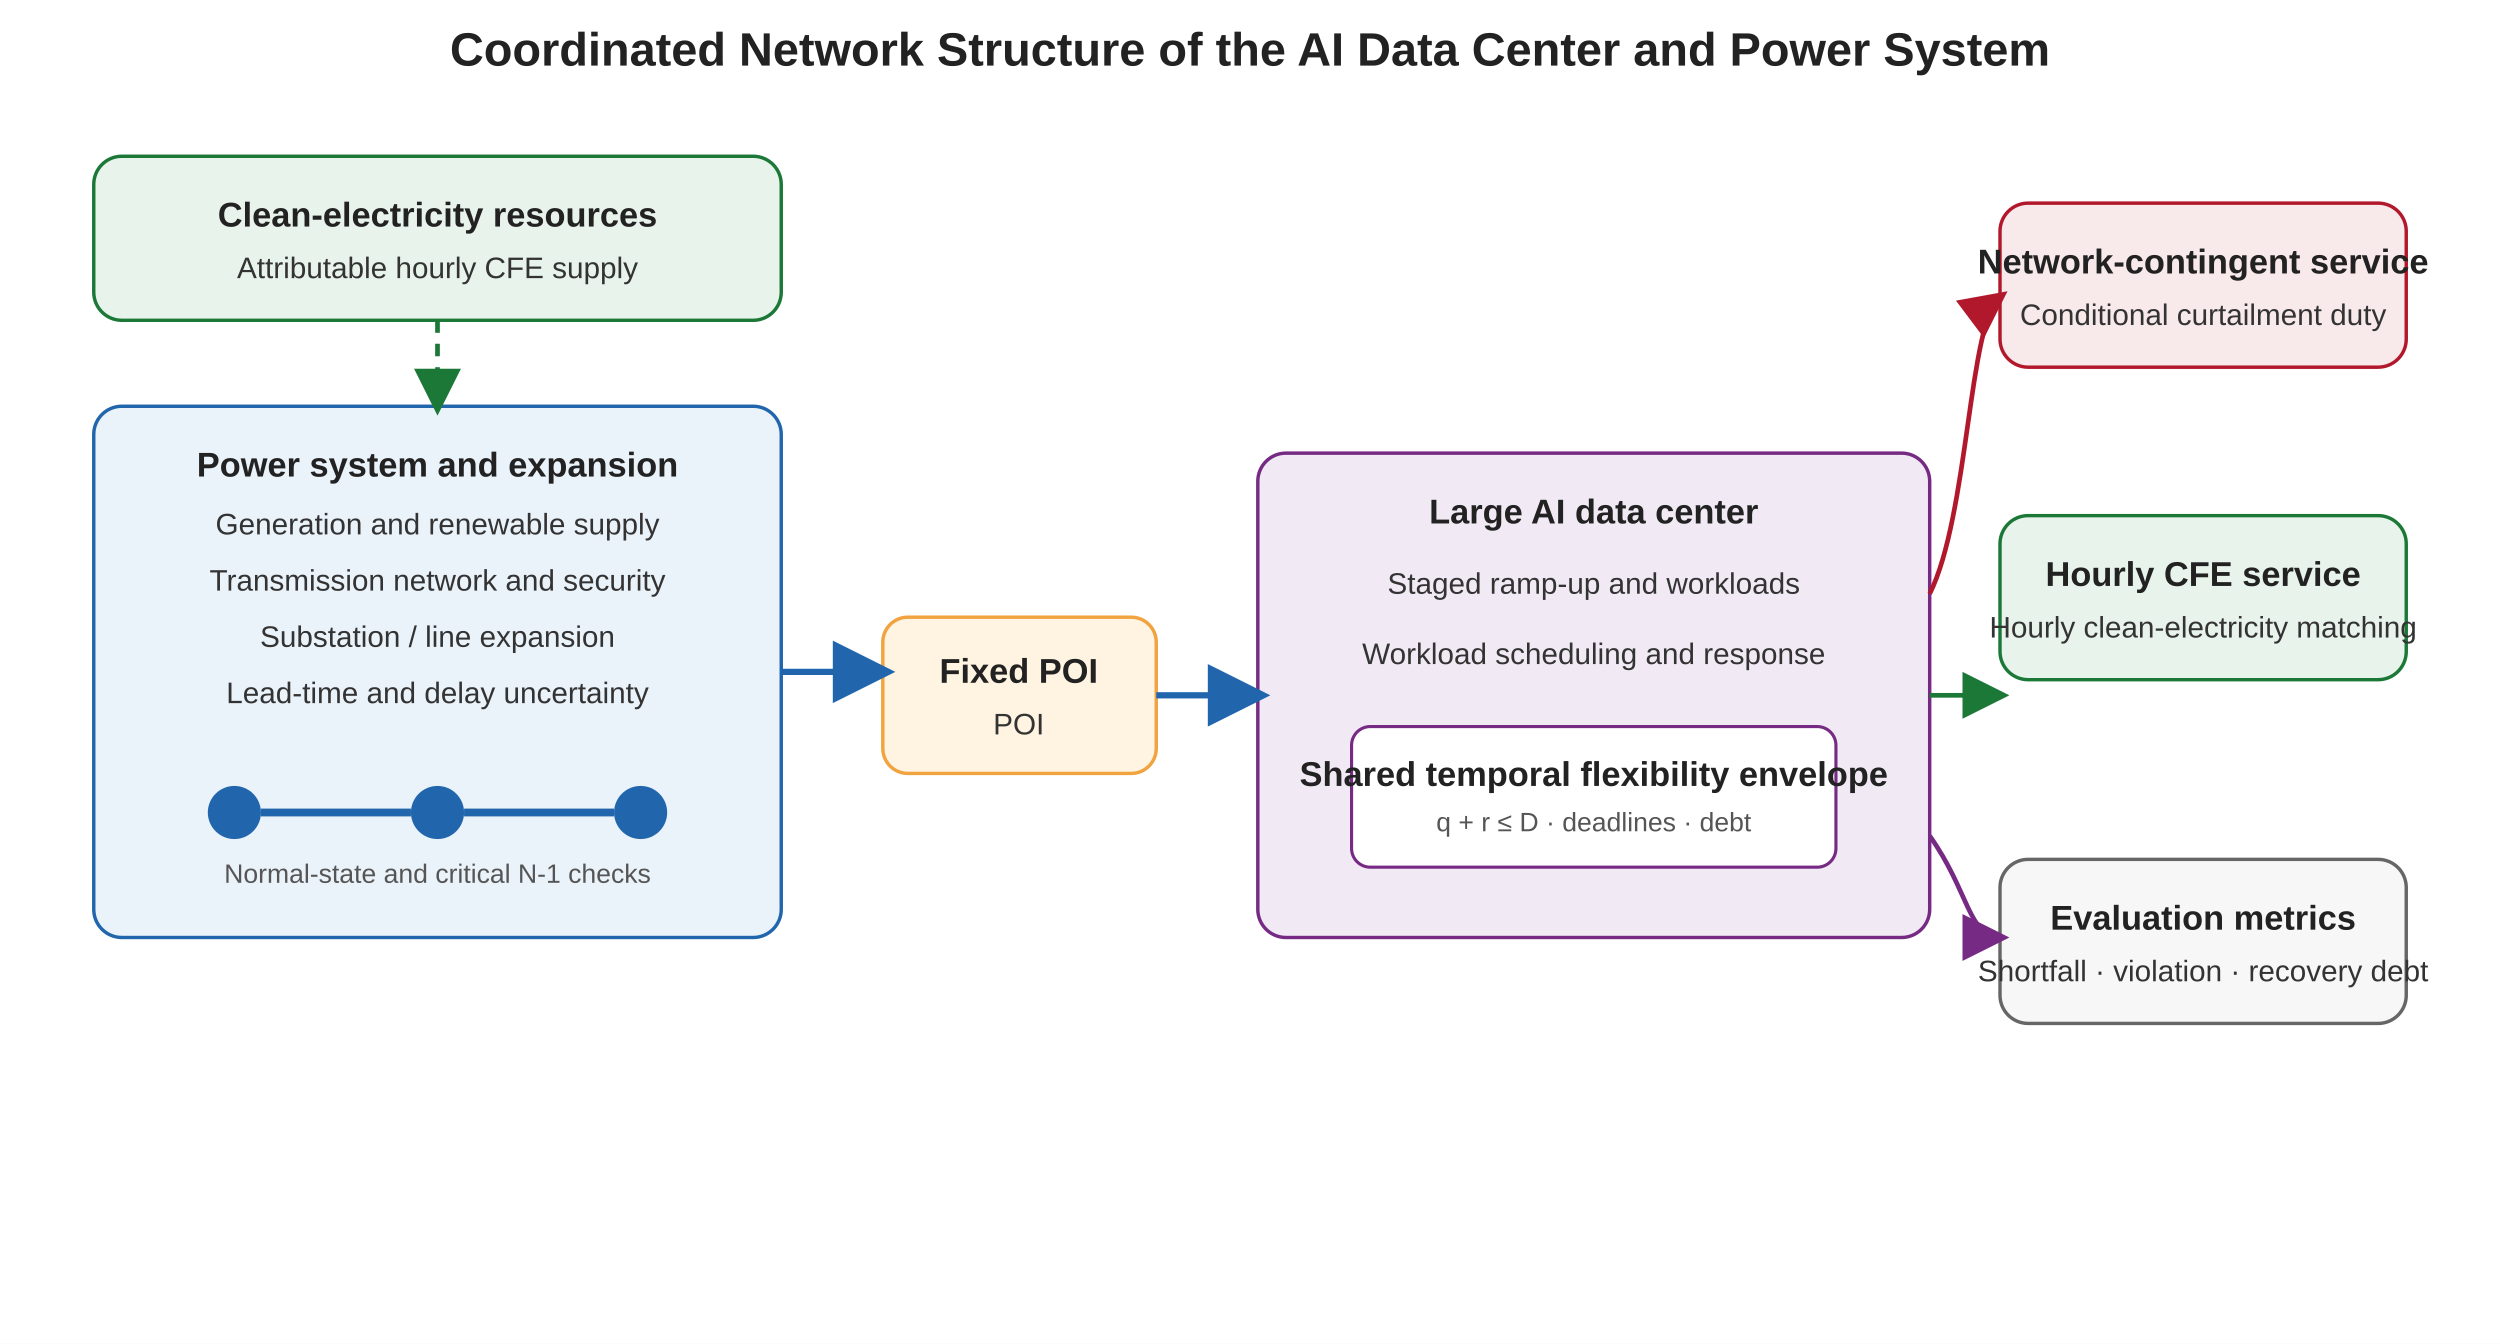
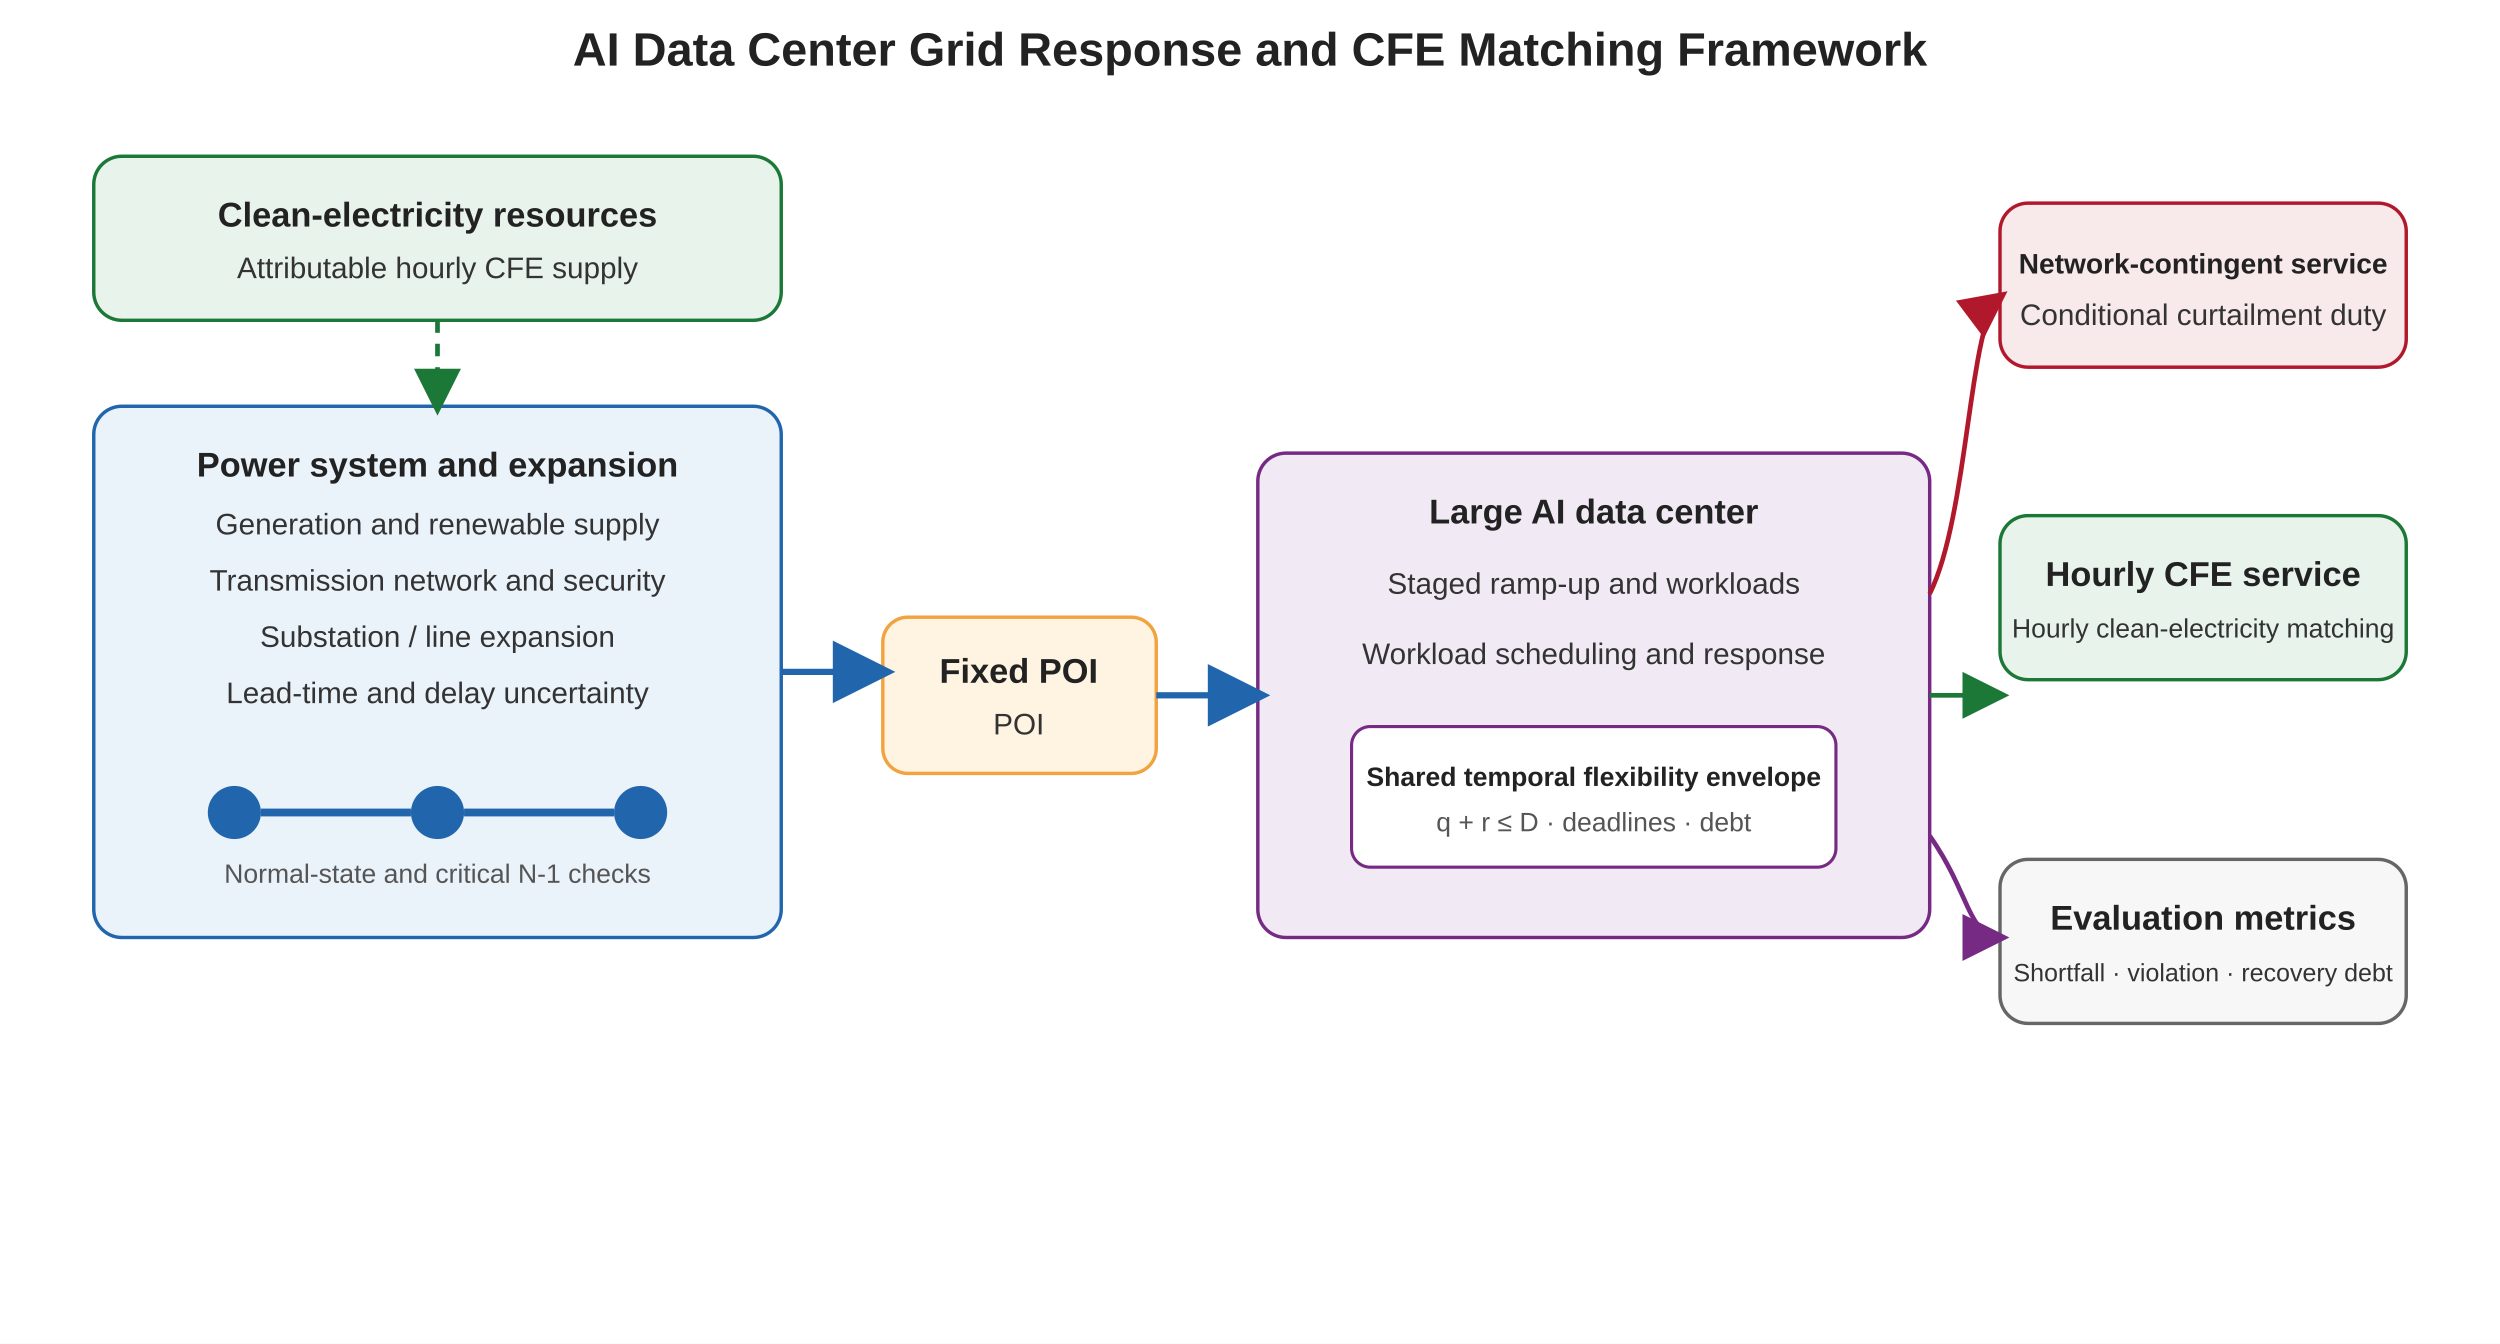
<svg xmlns="http://www.w3.org/2000/svg" width="1600" height="860" viewBox="0 0 1600 860">
  <defs>
    <marker id="blue" markerWidth="10" markerHeight="10" refX="8" refY="5" orient="auto">
      <path d="M0,0 L10,5 L0,10 z" fill="#2166AC" />
    </marker>
    <marker id="green" markerWidth="10" markerHeight="10" refX="8" refY="5" orient="auto">
      <path d="M0,0 L10,5 L0,10 z" fill="#1B7837" />
    </marker>
    <marker id="red" markerWidth="10" markerHeight="10" refX="8" refY="5" orient="auto">
      <path d="M0,0 L10,5 L0,10 z" fill="#B2182B" />
    </marker>
    <marker id="purple" markerWidth="10" markerHeight="10" refX="8" refY="5" orient="auto">
      <path d="M0,0 L10,5 L0,10 z" fill="#762A83" />
    </marker>
    <style>
      .title{font:700 30px Arial,Helvetica,sans-serif;fill:#222222}.head{font:700 22px Arial,Helvetica,sans-serif;fill:#222222}.body{font:400 19px Arial,Helvetica,sans-serif;fill:#333333}.small{font:400 17px Arial,Helvetica,sans-serif;fill:#555555}.box{stroke-width:2.2}
    </style>
  </defs>
  <rect width="1600" height="860" fill="#FFFFFF" />
-   <text x="800" y="42" text-anchor="middle" class="title">Coordinated Network Structure of the AI Data Center and Power System</text>
+   <text x="800" y="42" text-anchor="middle" class="title">AI Data Center Grid Response and CFE Matching Framework</text>
  <rect x="60" y="260" width="440" height="340" rx="18" fill="#EAF2FA" stroke="#2166AC" class="box" />
  <text x="280" y="305" text-anchor="middle" class="head">Power system and expansion</text>
  <text x="280" y="342" text-anchor="middle" class="body">Generation and renewable supply</text>
  <text x="280" y="378" text-anchor="middle" class="body">Transmission network and security</text>
  <text x="280" y="414" text-anchor="middle" class="body">Substation / line expansion</text>
  <text x="280" y="450" text-anchor="middle" class="body">Lead-time and delay uncertainty</text>
  <circle cx="150" cy="520" r="17" fill="#2166AC" />
  <circle cx="280" cy="520" r="17" fill="#2166AC" />
  <circle cx="410" cy="520" r="17" fill="#2166AC" />
  <path d="M167 520 H263 M297 520 H393" fill="none" stroke="#2166AC" stroke-width="5" />
  <text x="280" y="565" text-anchor="middle" class="small">Normal-state and critical N-1 checks</text>
  <rect x="60" y="100" width="440" height="105" rx="18" fill="#E8F3EC" stroke="#1B7837" class="box" />
  <text x="280" y="145" text-anchor="middle" class="head">Clean-electricity resources</text>
  <text x="280" y="178" text-anchor="middle" class="body">Attributable hourly CFE supply</text>
  <rect x="565" y="395" width="175" height="100" rx="16" fill="#FFF3E1" stroke="#F1A340" class="box" />
  <text x="652" y="437" text-anchor="middle" class="head">Fixed POI</text>
  <text x="652" y="470" text-anchor="middle" class="body">POI</text>
  <rect x="805" y="290" width="430" height="310" rx="18" fill="#F1EAF5" stroke="#762A83" class="box" />
  <text x="1020" y="335" text-anchor="middle" class="head">Large AI data center</text>
  <text x="1020" y="380" text-anchor="middle" class="body">Staged ramp-up and workloads</text>
  <text x="1020" y="425" text-anchor="middle" class="body">Workload scheduling and response</text>
  <rect x="865" y="465" width="310" height="90" rx="12" fill="#FFFFFF" stroke="#762A83" stroke-width="2" />
-   <text x="1020" y="503" text-anchor="middle" class="head">Shared temporal flexibility envelope</text>
+   <text x="1020" y="503" text-anchor="middle" class="head" style="font-size:17px">Shared temporal flexibility envelope</text>
  <text x="1020" y="532" text-anchor="middle" class="small">q + r ≤ D · deadlines · debt</text>
  <rect x="1280" y="130" width="260" height="105" rx="18" fill="#F8E9EB" stroke="#B2182B" class="box" />
-   <text x="1410" y="175" text-anchor="middle" class="head">Network-contingent service</text>
+   <text x="1410" y="175" text-anchor="middle" class="head" style="font-size:18px">Network-contingent service</text>
  <text x="1410" y="208" text-anchor="middle" class="body">Conditional curtailment duty</text>
  <rect x="1280" y="330" width="260" height="105" rx="18" fill="#E8F3EC" stroke="#1B7837" class="box" />
  <text x="1410" y="375" text-anchor="middle" class="head">Hourly CFE service</text>
-   <text x="1410" y="408" text-anchor="middle" class="body">Hourly clean-electricity matching</text>
+   <text x="1410" y="408" text-anchor="middle" class="body" style="font-size:17px">Hourly clean-electricity matching</text>
  <rect x="1280" y="550" width="260" height="105" rx="18" fill="#F7F7F7" stroke="#666666" class="box" />
  <text x="1410" y="595" text-anchor="middle" class="head">Evaluation metrics</text>
-   <text x="1410" y="628" text-anchor="middle" class="body">Shortfall · violation · recovery debt</text>
+   <text x="1410" y="628" text-anchor="middle" class="body" style="font-size:16px">Shortfall · violation · recovery debt</text>
  <path d="M500 430 H565" fill="none" stroke="#2166AC" stroke-width="4" marker-end="url(#blue)" />
  <path d="M740 445 H805" fill="none" stroke="#2166AC" stroke-width="4" marker-end="url(#blue)" />
  <path d="M280 205 V260" fill="none" stroke="#1B7837" stroke-width="3" stroke-dasharray="8 7" marker-end="url(#green)" />
  <path d="M1235 380 C1260 330 1260 205 1280 190" fill="none" stroke="#B2182B" stroke-width="3" marker-end="url(#red)" />
  <path d="M1235 445 H1280" fill="none" stroke="#1B7837" stroke-width="3" marker-end="url(#green)" />
  <path d="M1235 535 C1260 570 1260 600 1280 600" fill="none" stroke="#762A83" stroke-width="3" marker-end="url(#purple)" />
</svg>
